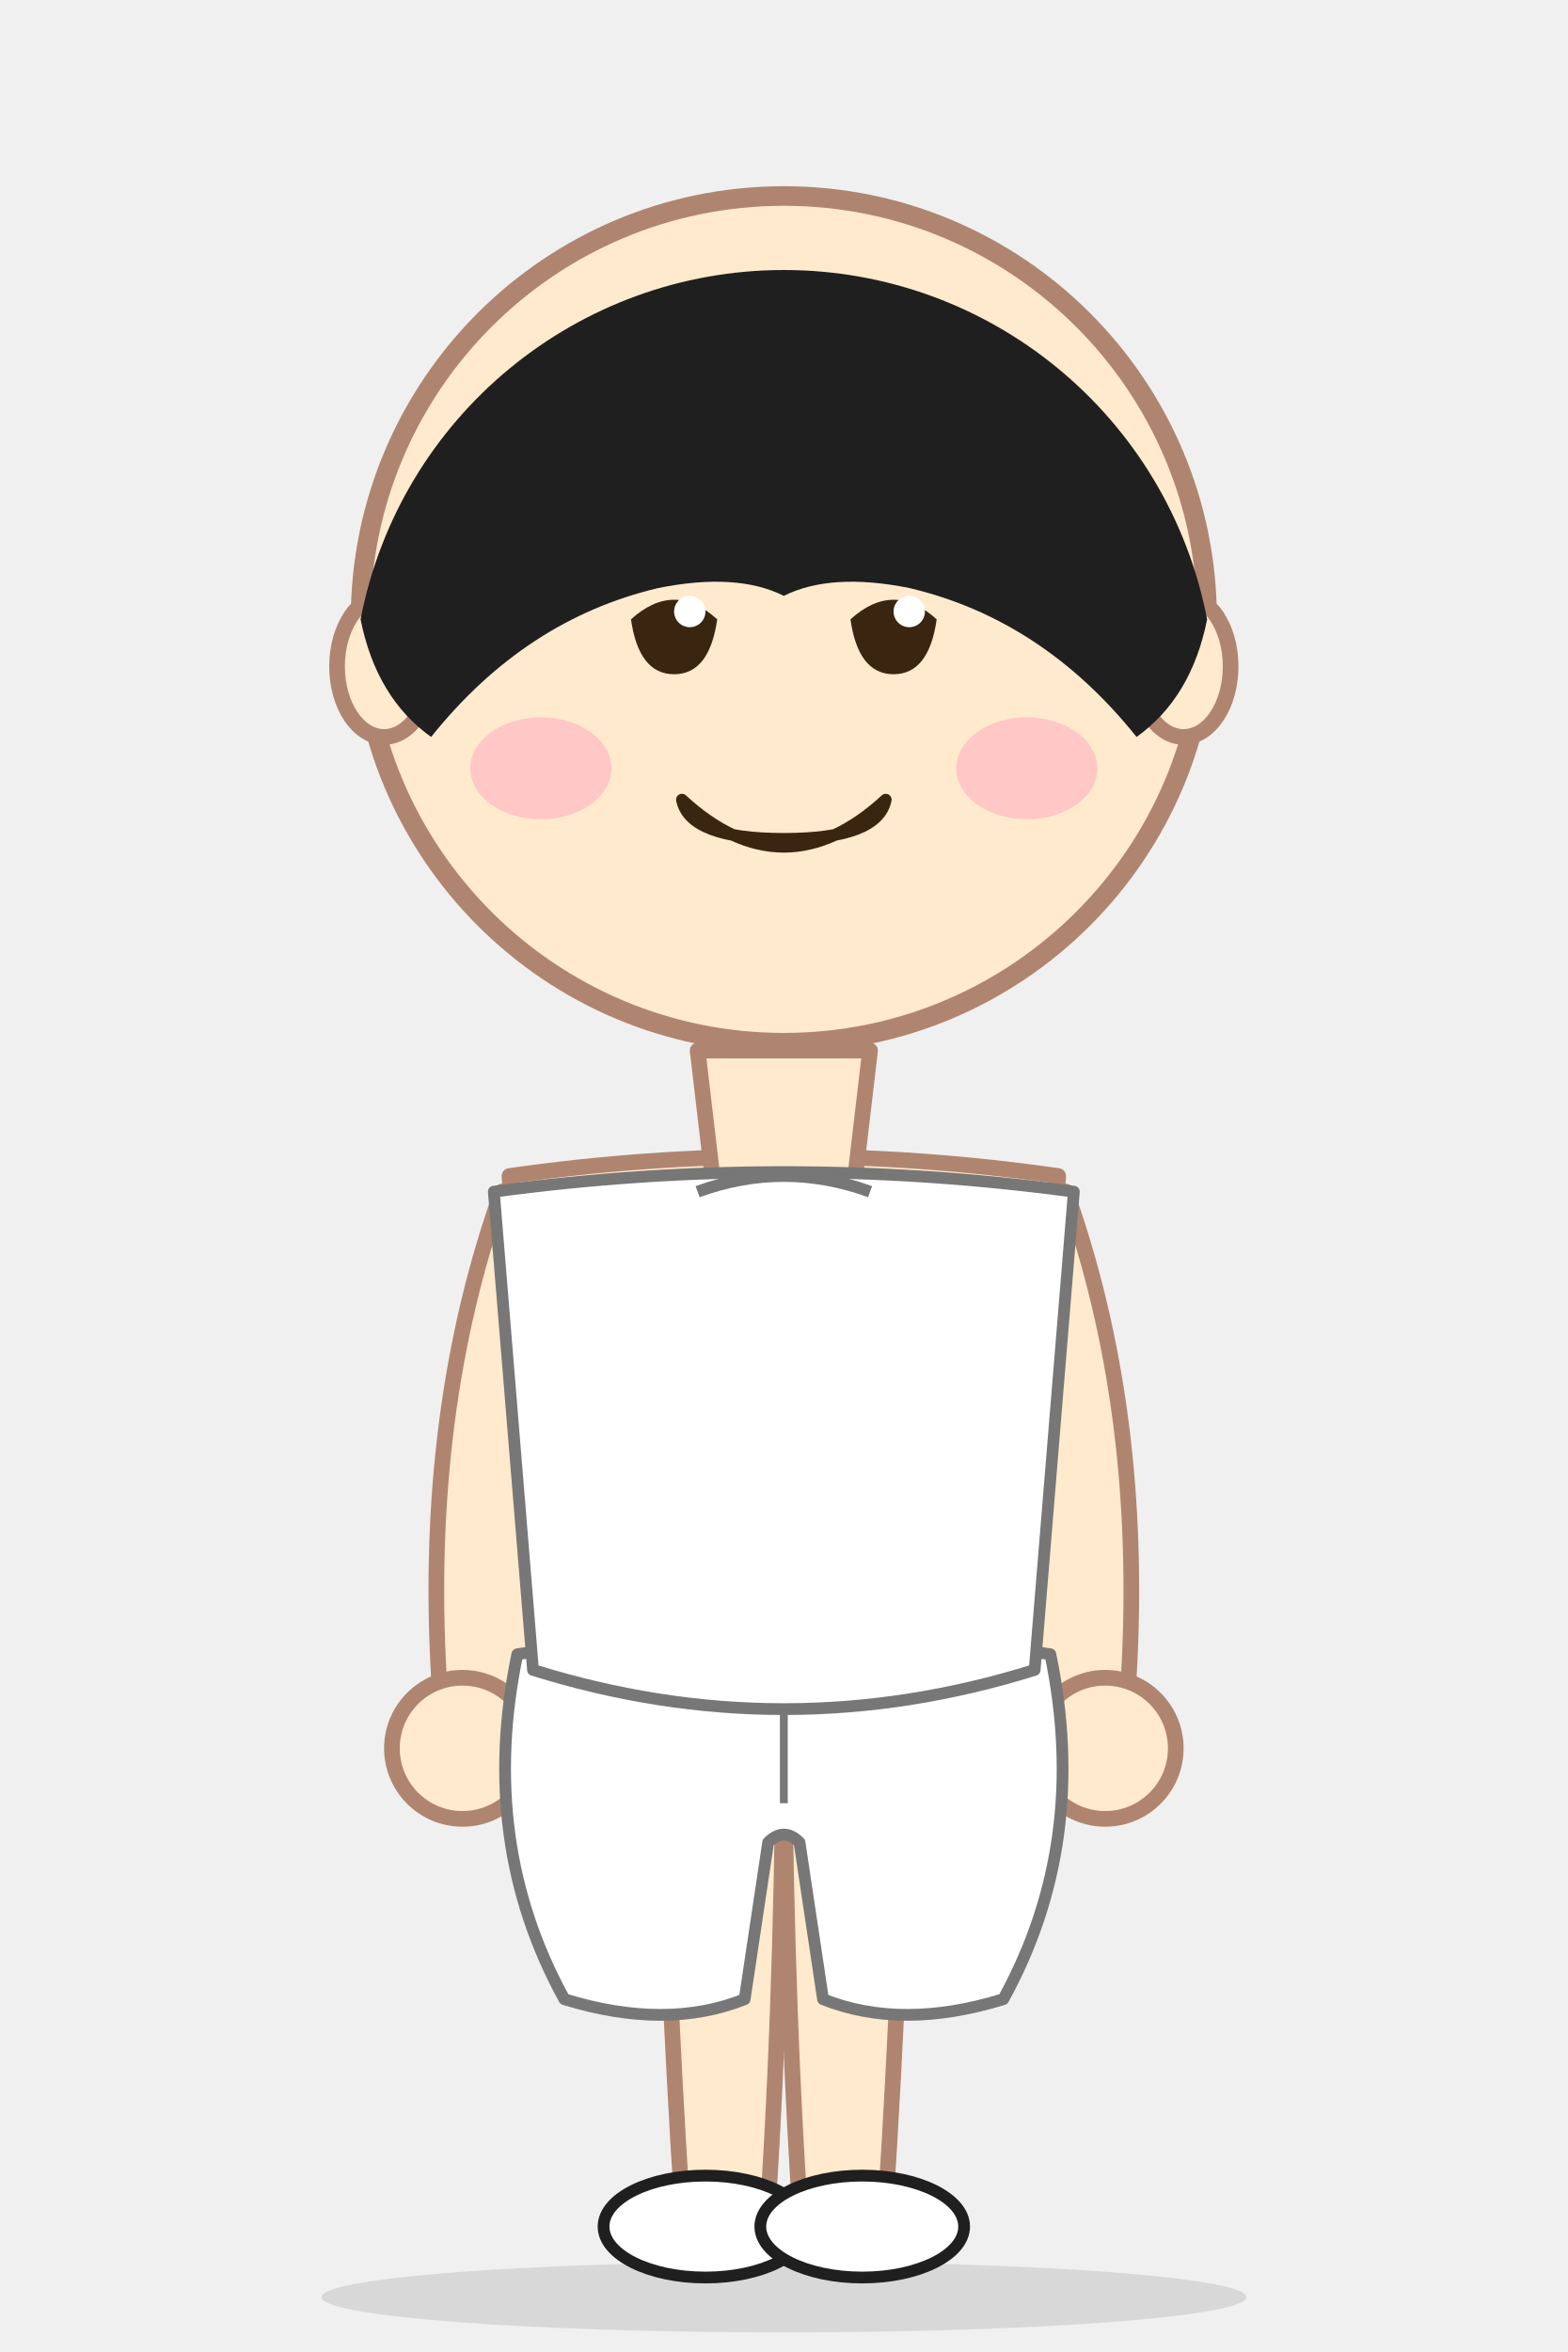
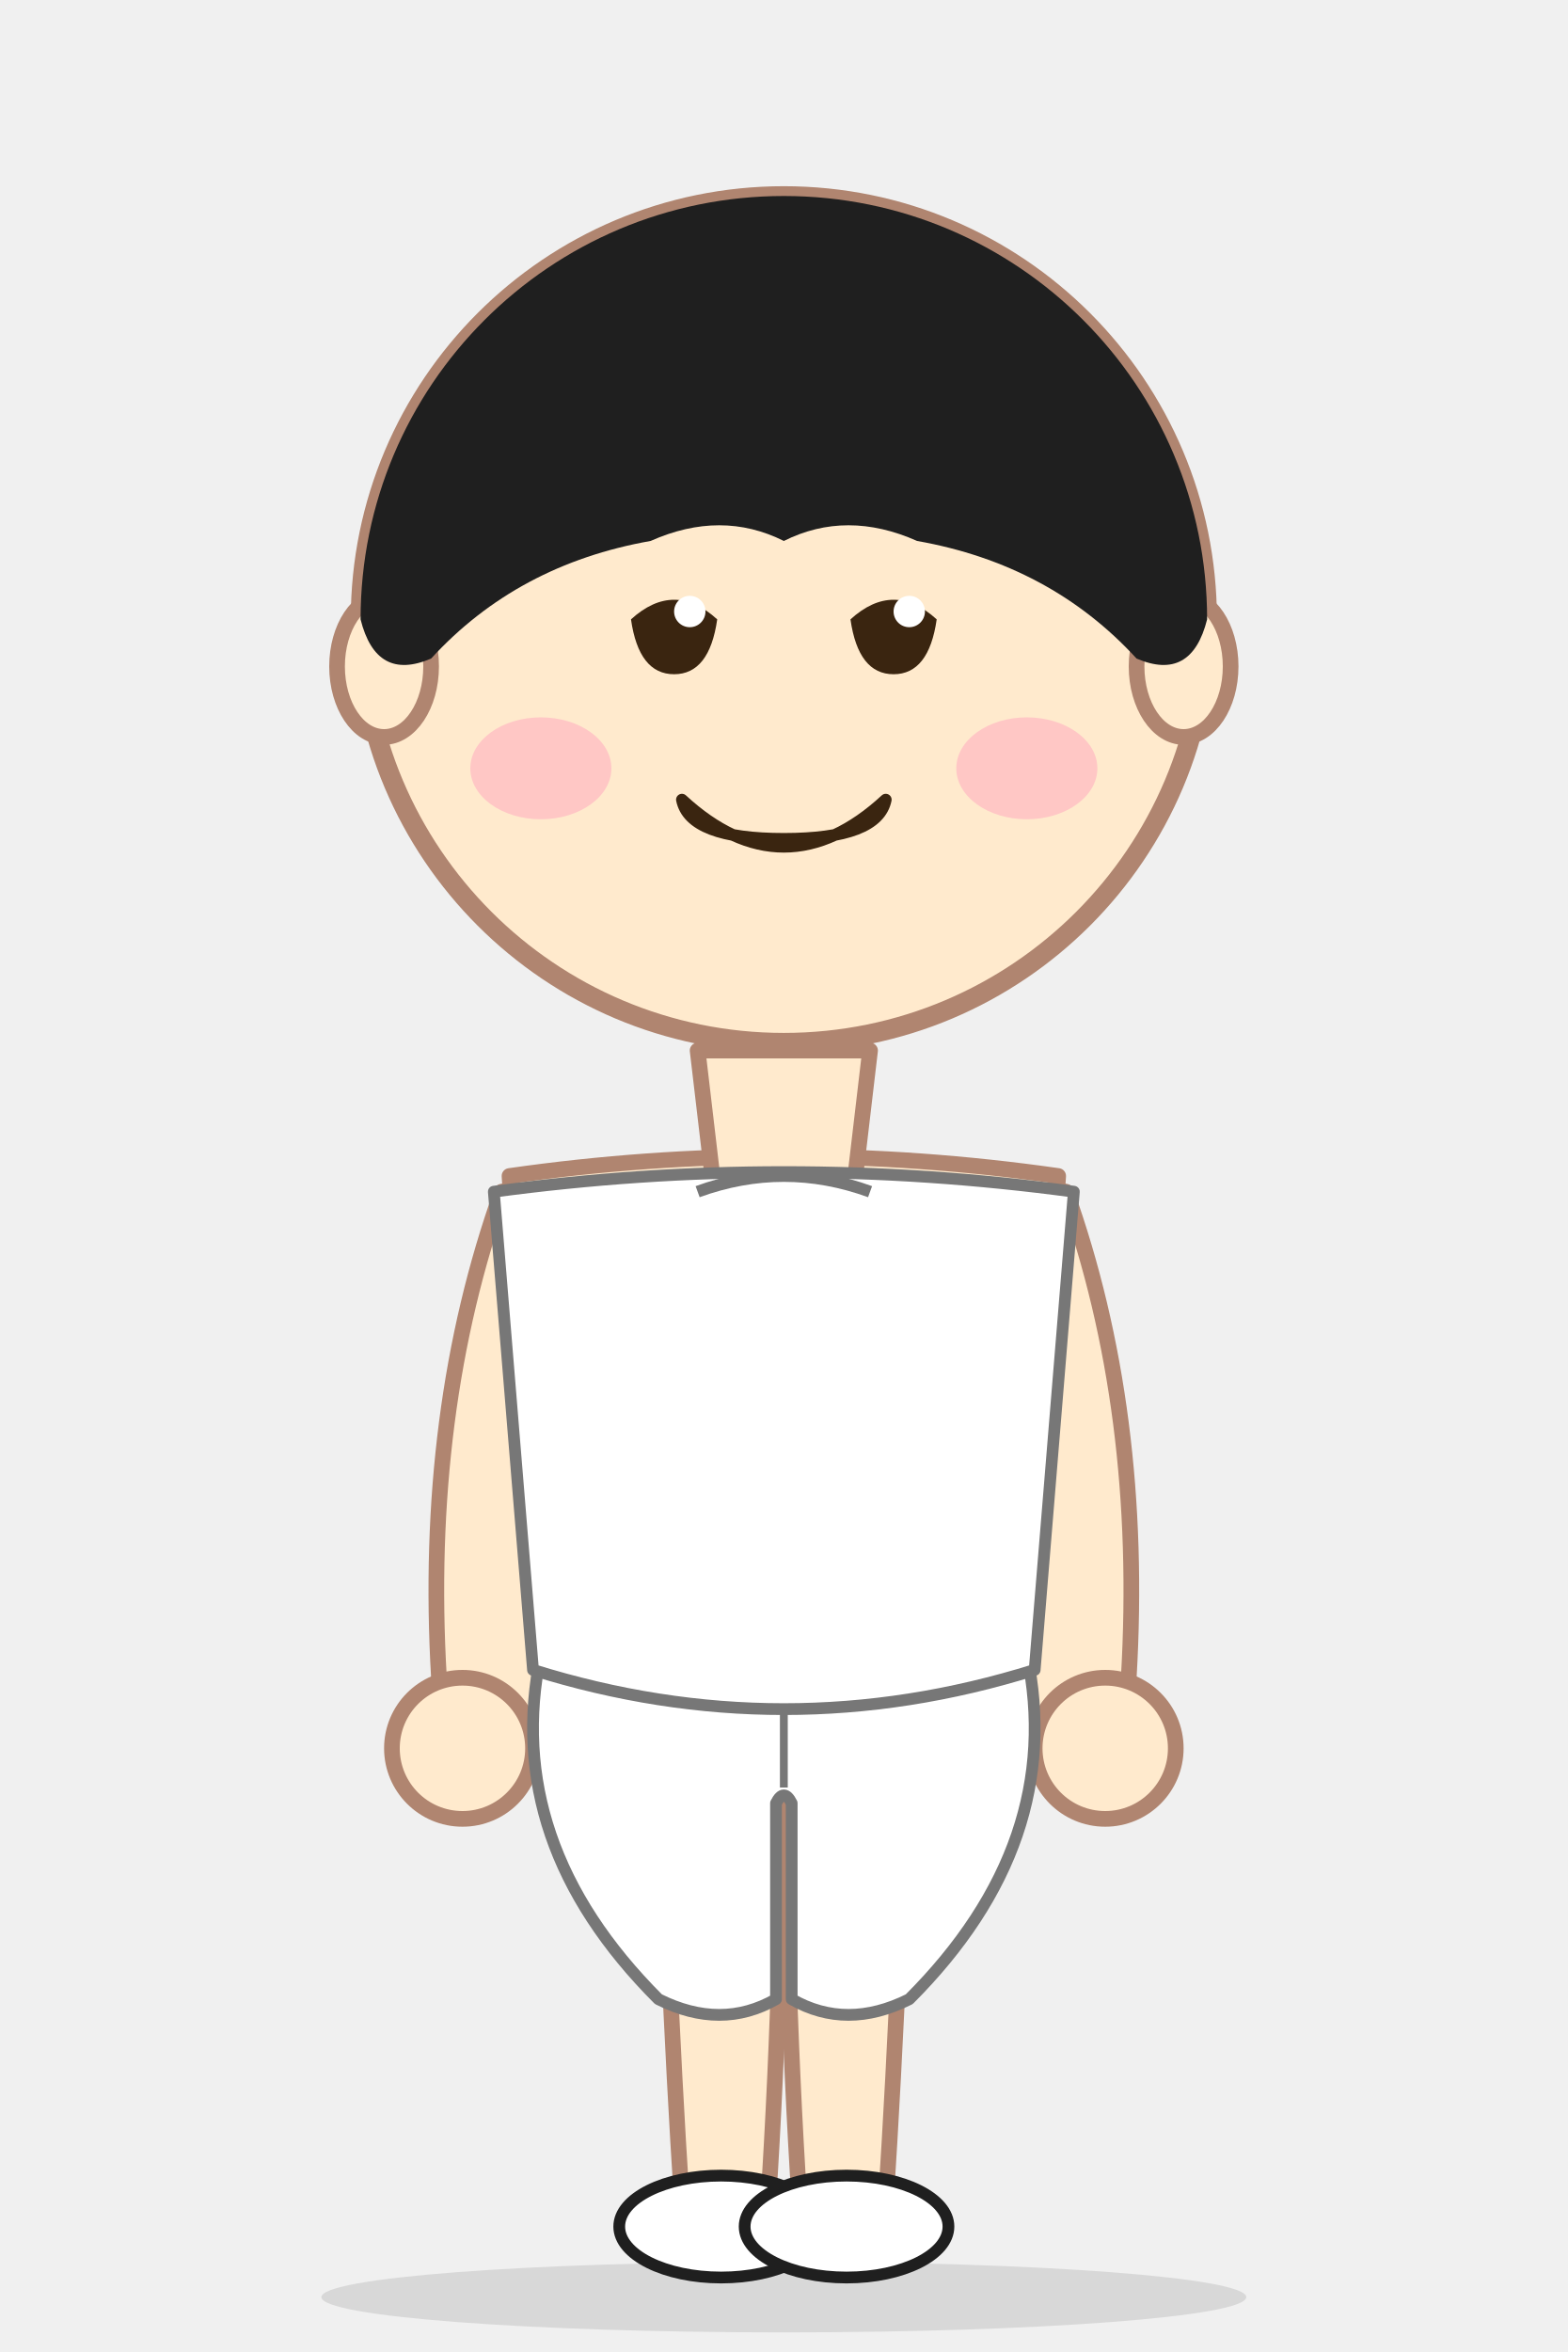
- <svg xmlns="http://www.w3.org/2000/svg" viewBox="0 0 400 600" aria-label="도토리 마스코트">
+ <svg xmlns="http://www.w3.org/2000/svg" viewBox="0 0 400 600" aria-label="FinEdu 마스코트">
  <ellipse cx="200" cy="586" rx="118" ry="9" fill="#000" opacity="0.10" />
  <path d="M168 422 Q170 500 174 562 Q188 568 196 562 Q200 500 200 422 Z" fill="#ffeacd" stroke="#b08570" stroke-width="4" stroke-linejoin="round" />
  <path d="M232 422 Q230 500 226 562 Q212 568 204 562 Q200 500 200 422 Z" fill="#ffeacd" stroke="#b08570" stroke-width="4" stroke-linejoin="round" />
  <path d="M128 304 Q108 360 112 428 Q120 446 138 442 Q146 392 148 332 Q146 312 138 302 Z" fill="#ffeacd" stroke="#b08570" stroke-width="4" stroke-linejoin="round" />
  <path d="M272 304 Q292 360 288 428 Q280 446 262 442 Q254 392 252 332 Q254 312 262 302 Z" fill="#ffeacd" stroke="#b08570" stroke-width="4" stroke-linejoin="round" />
  <circle cx="118" cy="446" r="18" fill="#ffeacd" stroke="#b08570" stroke-width="4" />
  <circle cx="282" cy="446" r="18" fill="#ffeacd" stroke="#b08570" stroke-width="4" />
  <path d="M130 300 Q200 290 270 300 L262 422 Q200 442 138 422 Z" fill="#ffeacd" stroke="#b08570" stroke-width="4" stroke-linejoin="round" />
  <path d="M178 268 L222 268 L218 302 L182 302 Z" fill="#ffeacd" stroke="#b08570" stroke-width="4" stroke-linejoin="round" />
  <circle cx="200" cy="158" r="108" fill="#ffeacd" stroke="#b08570" stroke-width="5" />
  <ellipse cx="98" cy="170" rx="12" ry="18" fill="#ffeacd" stroke="#b08570" stroke-width="4" />
  <ellipse cx="302" cy="170" rx="12" ry="18" fill="#ffeacd" stroke="#b08570" stroke-width="4" />
  <ellipse cx="138" cy="196" rx="18" ry="13" fill="#ffaac0" opacity="0.55" />
  <ellipse cx="262" cy="196" rx="18" ry="13" fill="#ffaac0" opacity="0.55" />
-   <path d="M132 422 Q200 412 268 422 Q278 470 256 510 Q230 518 210 510 L204 470 Q200 466 196 470 L190 510 Q170 518 144 510 Q122 470 132 422 Z" fill="#ffffff" stroke="#777" stroke-width="3" stroke-linejoin="round" />
-   <line x1="200" y1="424" x2="200" y2="460" stroke="#777" stroke-width="2" />
+   <path d="M138 422 Q200 412 262 422 Q272 470 232 510 Q216 518 202 510 L202 460 Q200 456 198 460 L198 510 Q184 518 168 510 Q128 470 138 422 Z" fill="#ffffff" stroke="#777" stroke-width="3" stroke-linejoin="round" />
+   <line x1="200" y1="424" x2="200" y2="456" stroke="#777" stroke-width="2" />
  <path d="M126 304 Q200 294 274 304 L264 426 Q200 446 136 426 Z" fill="#ffffff" stroke="#777" stroke-width="3" stroke-linejoin="round" />
  <path d="M178 304 q22 -8 44 0" stroke="#777" stroke-width="3" fill="none" />
-   <ellipse cx="180" cy="568" rx="26" ry="13" fill="#fff" stroke="#1f1f1f" stroke-width="3" />
-   <ellipse cx="220" cy="568" rx="26" ry="13" fill="#fff" stroke="#1f1f1f" stroke-width="3" />
+   <ellipse cx="184" cy="568" rx="26" ry="13" fill="#fff" stroke="#1f1f1f" stroke-width="3" />
+   <ellipse cx="216" cy="568" rx="26" ry="13" fill="#fff" stroke="#1f1f1f" stroke-width="3" />
  <path d="M150 132 q14 -8 28 -2" stroke="#3a2510" stroke-width="5" stroke-linecap="round" fill="none" />
  <path d="M222 130 q14 -6 28 2" stroke="#3a2510" stroke-width="5" stroke-linecap="round" fill="none" />
  <g data-eye="left">
    <path d="M161 158 q11 -10 22 0 q-2 14 -11 14 q-9 0 -11 -14 z" fill="#3a2510" />
    <circle data-pupil="true" cx="176" cy="156" r="4" fill="#fff" />
  </g>
  <g data-eye="right">
    <path d="M217 158 q11 -10 22 0 q-2 14 -11 14 q-9 0 -11 -14 z" fill="#3a2510" />
    <circle data-pupil="true" cx="232" cy="156" r="4" fill="#fff" />
  </g>
  <path d="M174 204 q26 24 52 0 q-2 10 -26 10 q-24 0 -26 -10 z" fill="#a0394a" stroke="#3a2510" stroke-width="3" stroke-linejoin="round" />
-   <path d="M92 158 A110 110 0 0 1 308 158 Q304 178 290 188 Q266 158 232 150 Q212 146 200 152 Q188 146 168 150 Q134 158 110 188 Q96 178 92 158 Z" fill="#1f1f1f" />
+   <path d="M92 158 A108 108 0 0 1 308 158 Q304 174 290 168 Q268 144 234 138 Q216 130 200 138 Q184 130 166 138 Q132 144 110 168 Q96 174 92 158 Z" fill="#1f1f1f" />
</svg>
